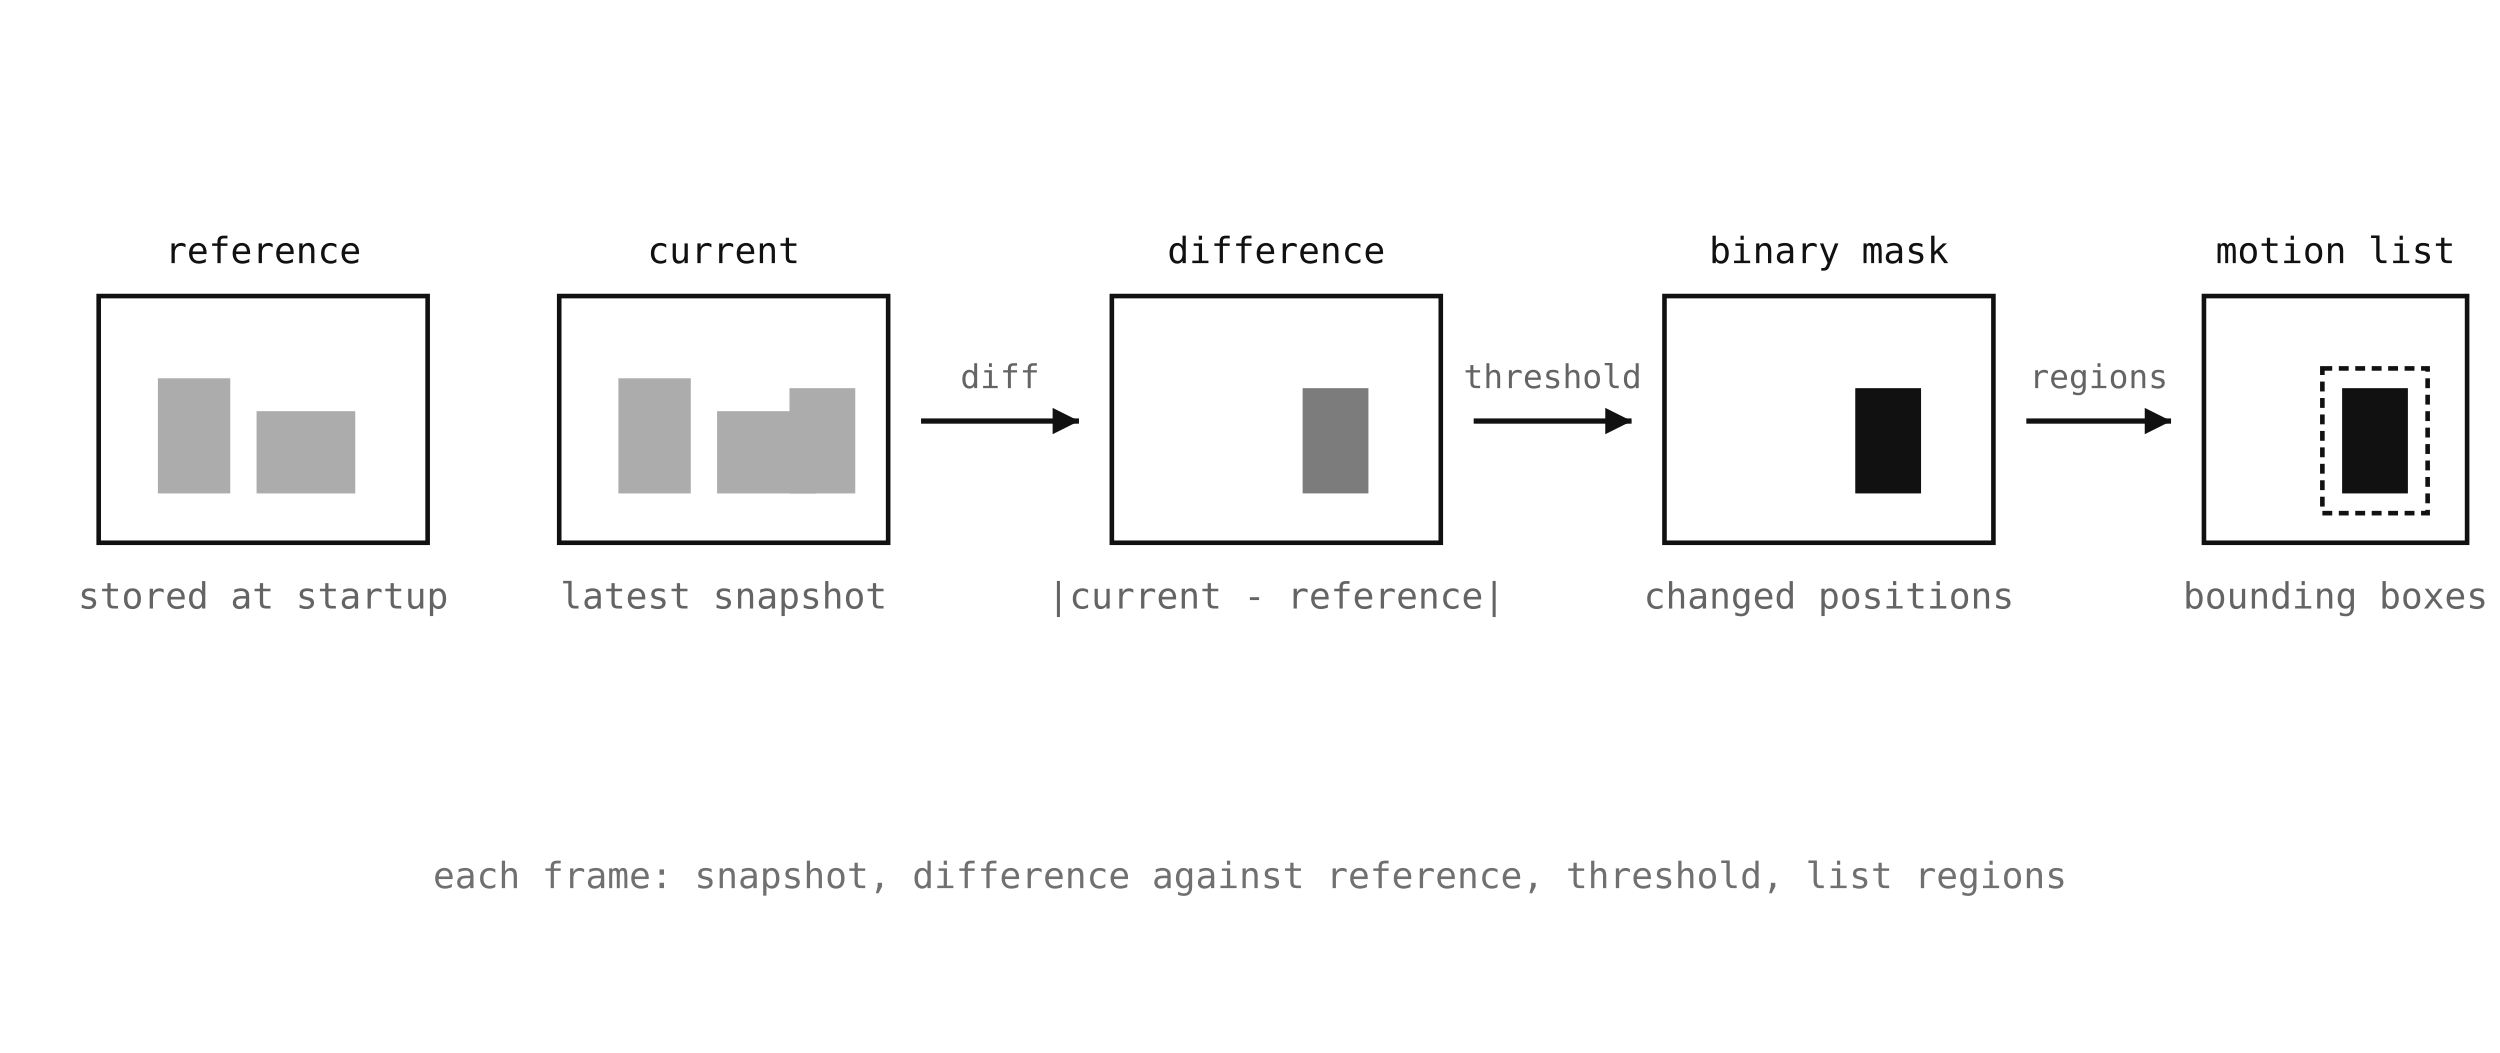
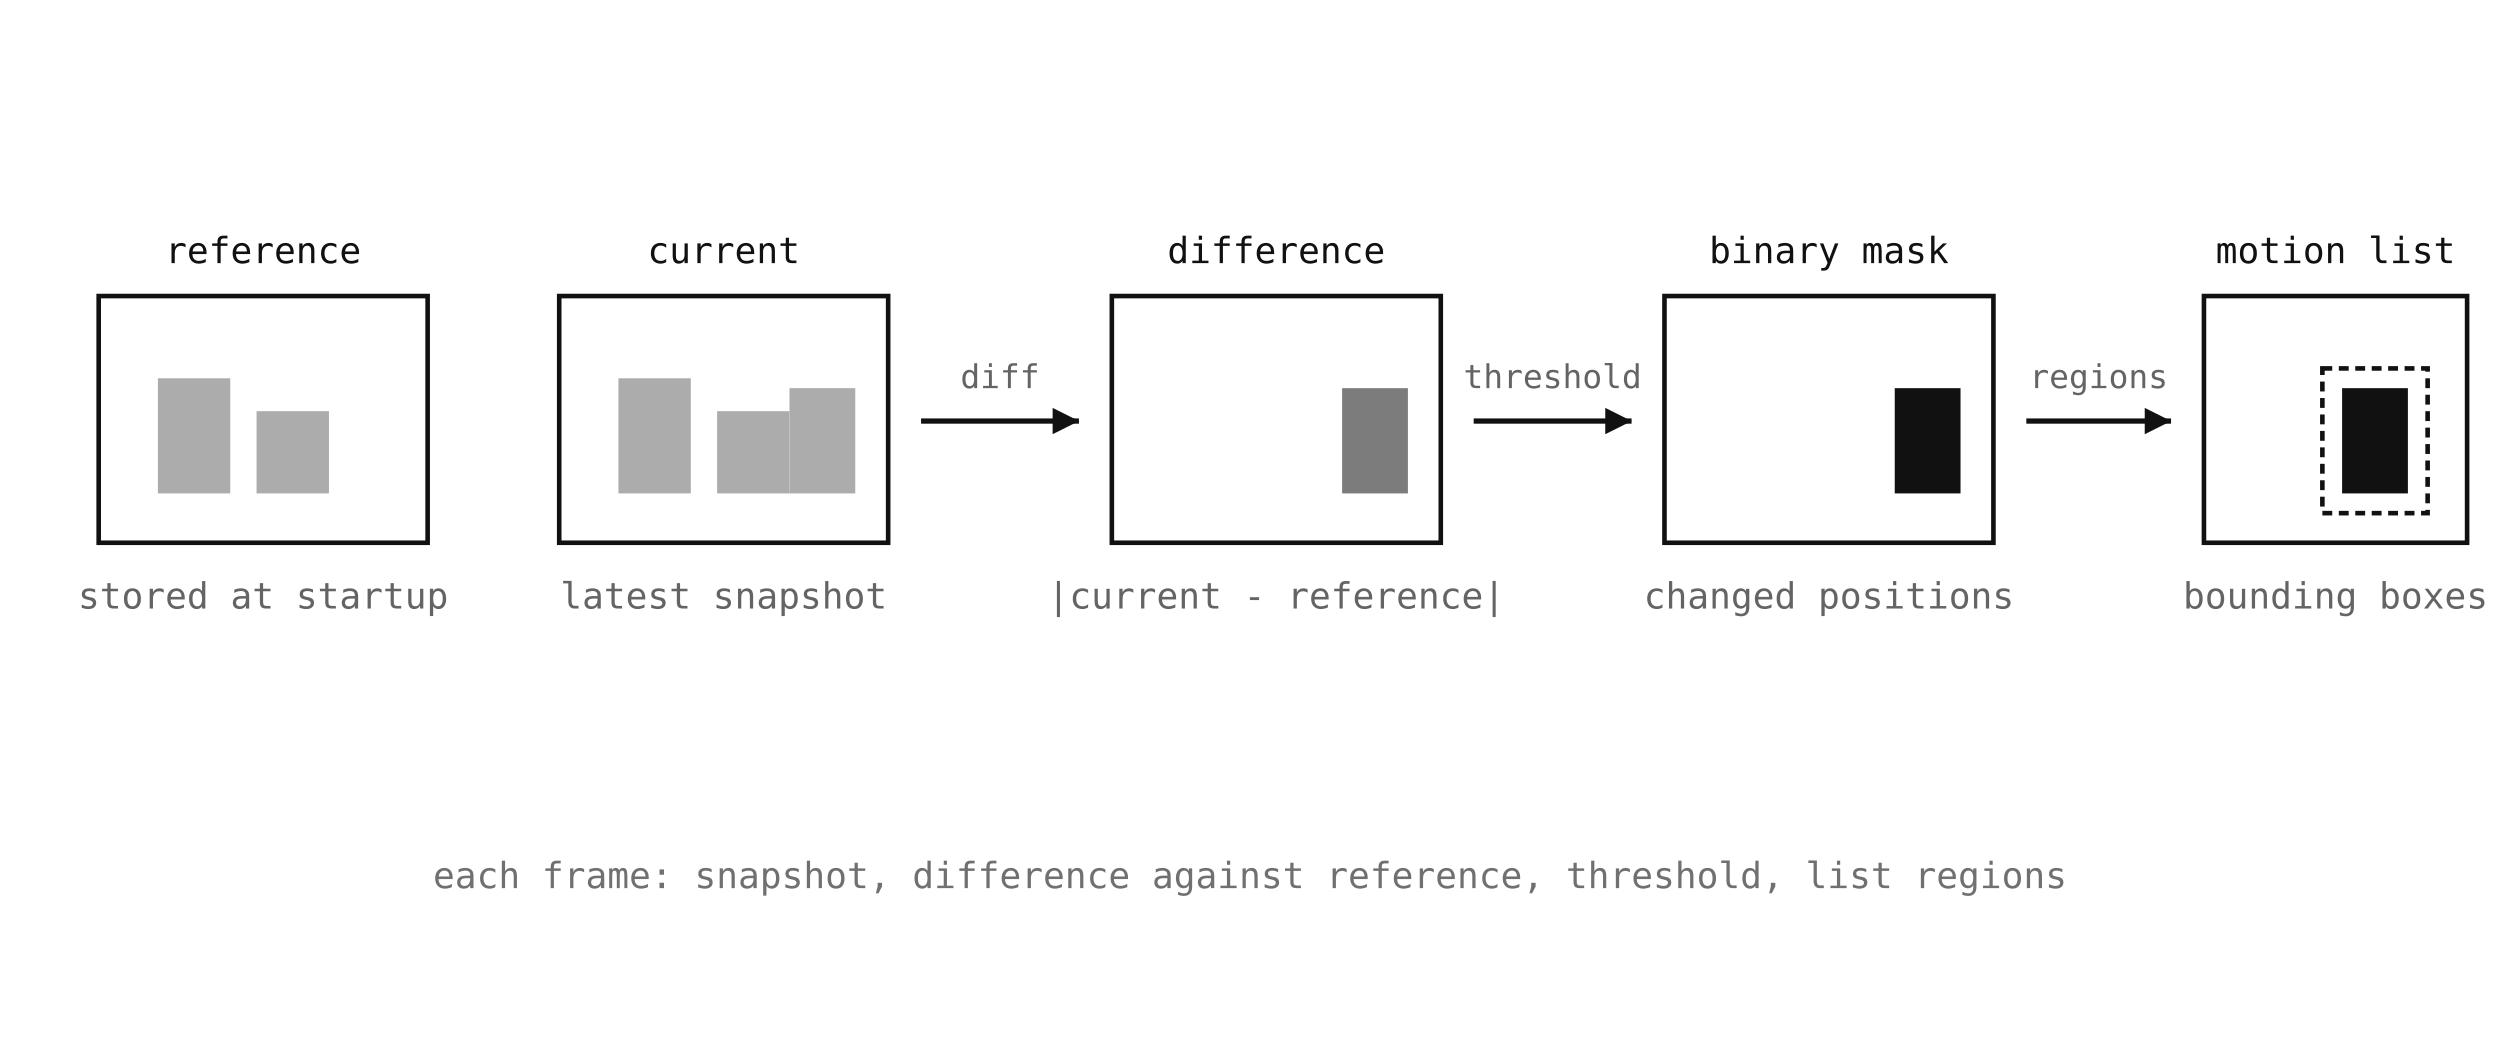
<svg xmlns="http://www.w3.org/2000/svg" viewBox="0 0 760 320" font-family="ui-monospace, SFMono-Regular, Menlo, Consolas, monospace" font-size="13">
  <style>
    svg { color: #111; }
    @media (prefers-color-scheme: dark) { svg { color: #eee; } }
  </style>
  <g fill="none" stroke="currentColor" stroke-width="1.4">
    <rect x="30" y="90" width="100" height="75" />
  </g>
  <g fill="currentColor" opacity="0.35">
    <rect x="48" y="115" width="22" height="35" />
-     <rect x="78" y="125" width="30" height="25" />
+     <rect x="78" y="125" width="22" height="25" />
  </g>
  <g fill="currentColor" font-size="11" text-anchor="middle">
    <text x="80" y="80">reference</text>
    <text x="80" y="185" opacity="0.65">stored at startup</text>
  </g>
  <g fill="none" stroke="currentColor" stroke-width="1.4">
    <rect x="170" y="90" width="100" height="75" />
  </g>
  <g fill="currentColor" opacity="0.35">
    <rect x="188" y="115" width="22" height="35" />
    <rect x="240" y="118" width="20" height="32" />
-     <rect x="218" y="125" width="30" height="25" />
+     <rect x="218" y="125" width="22" height="25" />
  </g>
  <g fill="currentColor" font-size="11" text-anchor="middle">
    <text x="220" y="80">current</text>
    <text x="220" y="185" opacity="0.65">latest snapshot</text>
  </g>
  <g fill="none" stroke="currentColor" stroke-width="1.6">
    <line x1="280" y1="128" x2="328" y2="128" />
  </g>
  <g fill="currentColor" stroke="none">
    <polygon points="320,124 320,132 328,128" />
  </g>
  <g fill="currentColor" font-size="10" text-anchor="middle" opacity="0.65">
    <text x="304" y="118">diff</text>
  </g>
  <g fill="none" stroke="currentColor" stroke-width="1.4">
    <rect x="338" y="90" width="100" height="75" />
  </g>
  <g fill="currentColor" opacity="0.55">
-     <rect x="396" y="118" width="20" height="32" />
+     <rect x="408" y="118" width="20" height="32" />
  </g>
  <g fill="currentColor" font-size="11" text-anchor="middle">
    <text x="388" y="80">difference</text>
    <text x="388" y="185" opacity="0.65">|current - reference|</text>
  </g>
  <g fill="none" stroke="currentColor" stroke-width="1.6">
    <line x1="448" y1="128" x2="496" y2="128" />
  </g>
  <g fill="currentColor" stroke="none">
    <polygon points="488,124 488,132 496,128" />
  </g>
  <g fill="currentColor" font-size="10" text-anchor="middle" opacity="0.65">
    <text x="472" y="118">threshold</text>
  </g>
  <g fill="none" stroke="currentColor" stroke-width="1.4">
    <rect x="506" y="90" width="100" height="75" />
  </g>
  <g fill="currentColor">
-     <rect x="564" y="118" width="20" height="32" />
+     <rect x="576" y="118" width="20" height="32" />
  </g>
  <g fill="currentColor" font-size="11" text-anchor="middle">
    <text x="556" y="80">binary mask</text>
    <text x="556" y="185" opacity="0.65">changed positions</text>
  </g>
  <g fill="none" stroke="currentColor" stroke-width="1.6">
    <line x1="616" y1="128" x2="660" y2="128" />
  </g>
  <g fill="currentColor" stroke="none">
    <polygon points="652,124 652,132 660,128" />
  </g>
  <g fill="currentColor" font-size="10" text-anchor="middle" opacity="0.65">
    <text x="638" y="118">regions</text>
  </g>
  <g fill="none" stroke="currentColor" stroke-width="1.4">
    <rect x="670" y="90" width="80" height="75" />
  </g>
  <g fill="currentColor">
    <rect x="712" y="118" width="20" height="32" />
  </g>
  <g fill="none" stroke="currentColor" stroke-width="1.4" stroke-dasharray="3 2">
    <rect x="706" y="112" width="32" height="44" />
  </g>
  <g fill="currentColor" font-size="11" text-anchor="middle">
    <text x="710" y="80">motion list</text>
    <text x="710" y="185" opacity="0.65">bounding boxes</text>
  </g>
  <g fill="currentColor" font-size="11" text-anchor="middle" opacity="0.6">
    <text x="380" y="270">each frame: snapshot, difference against reference, threshold, list regions</text>
  </g>
</svg>
